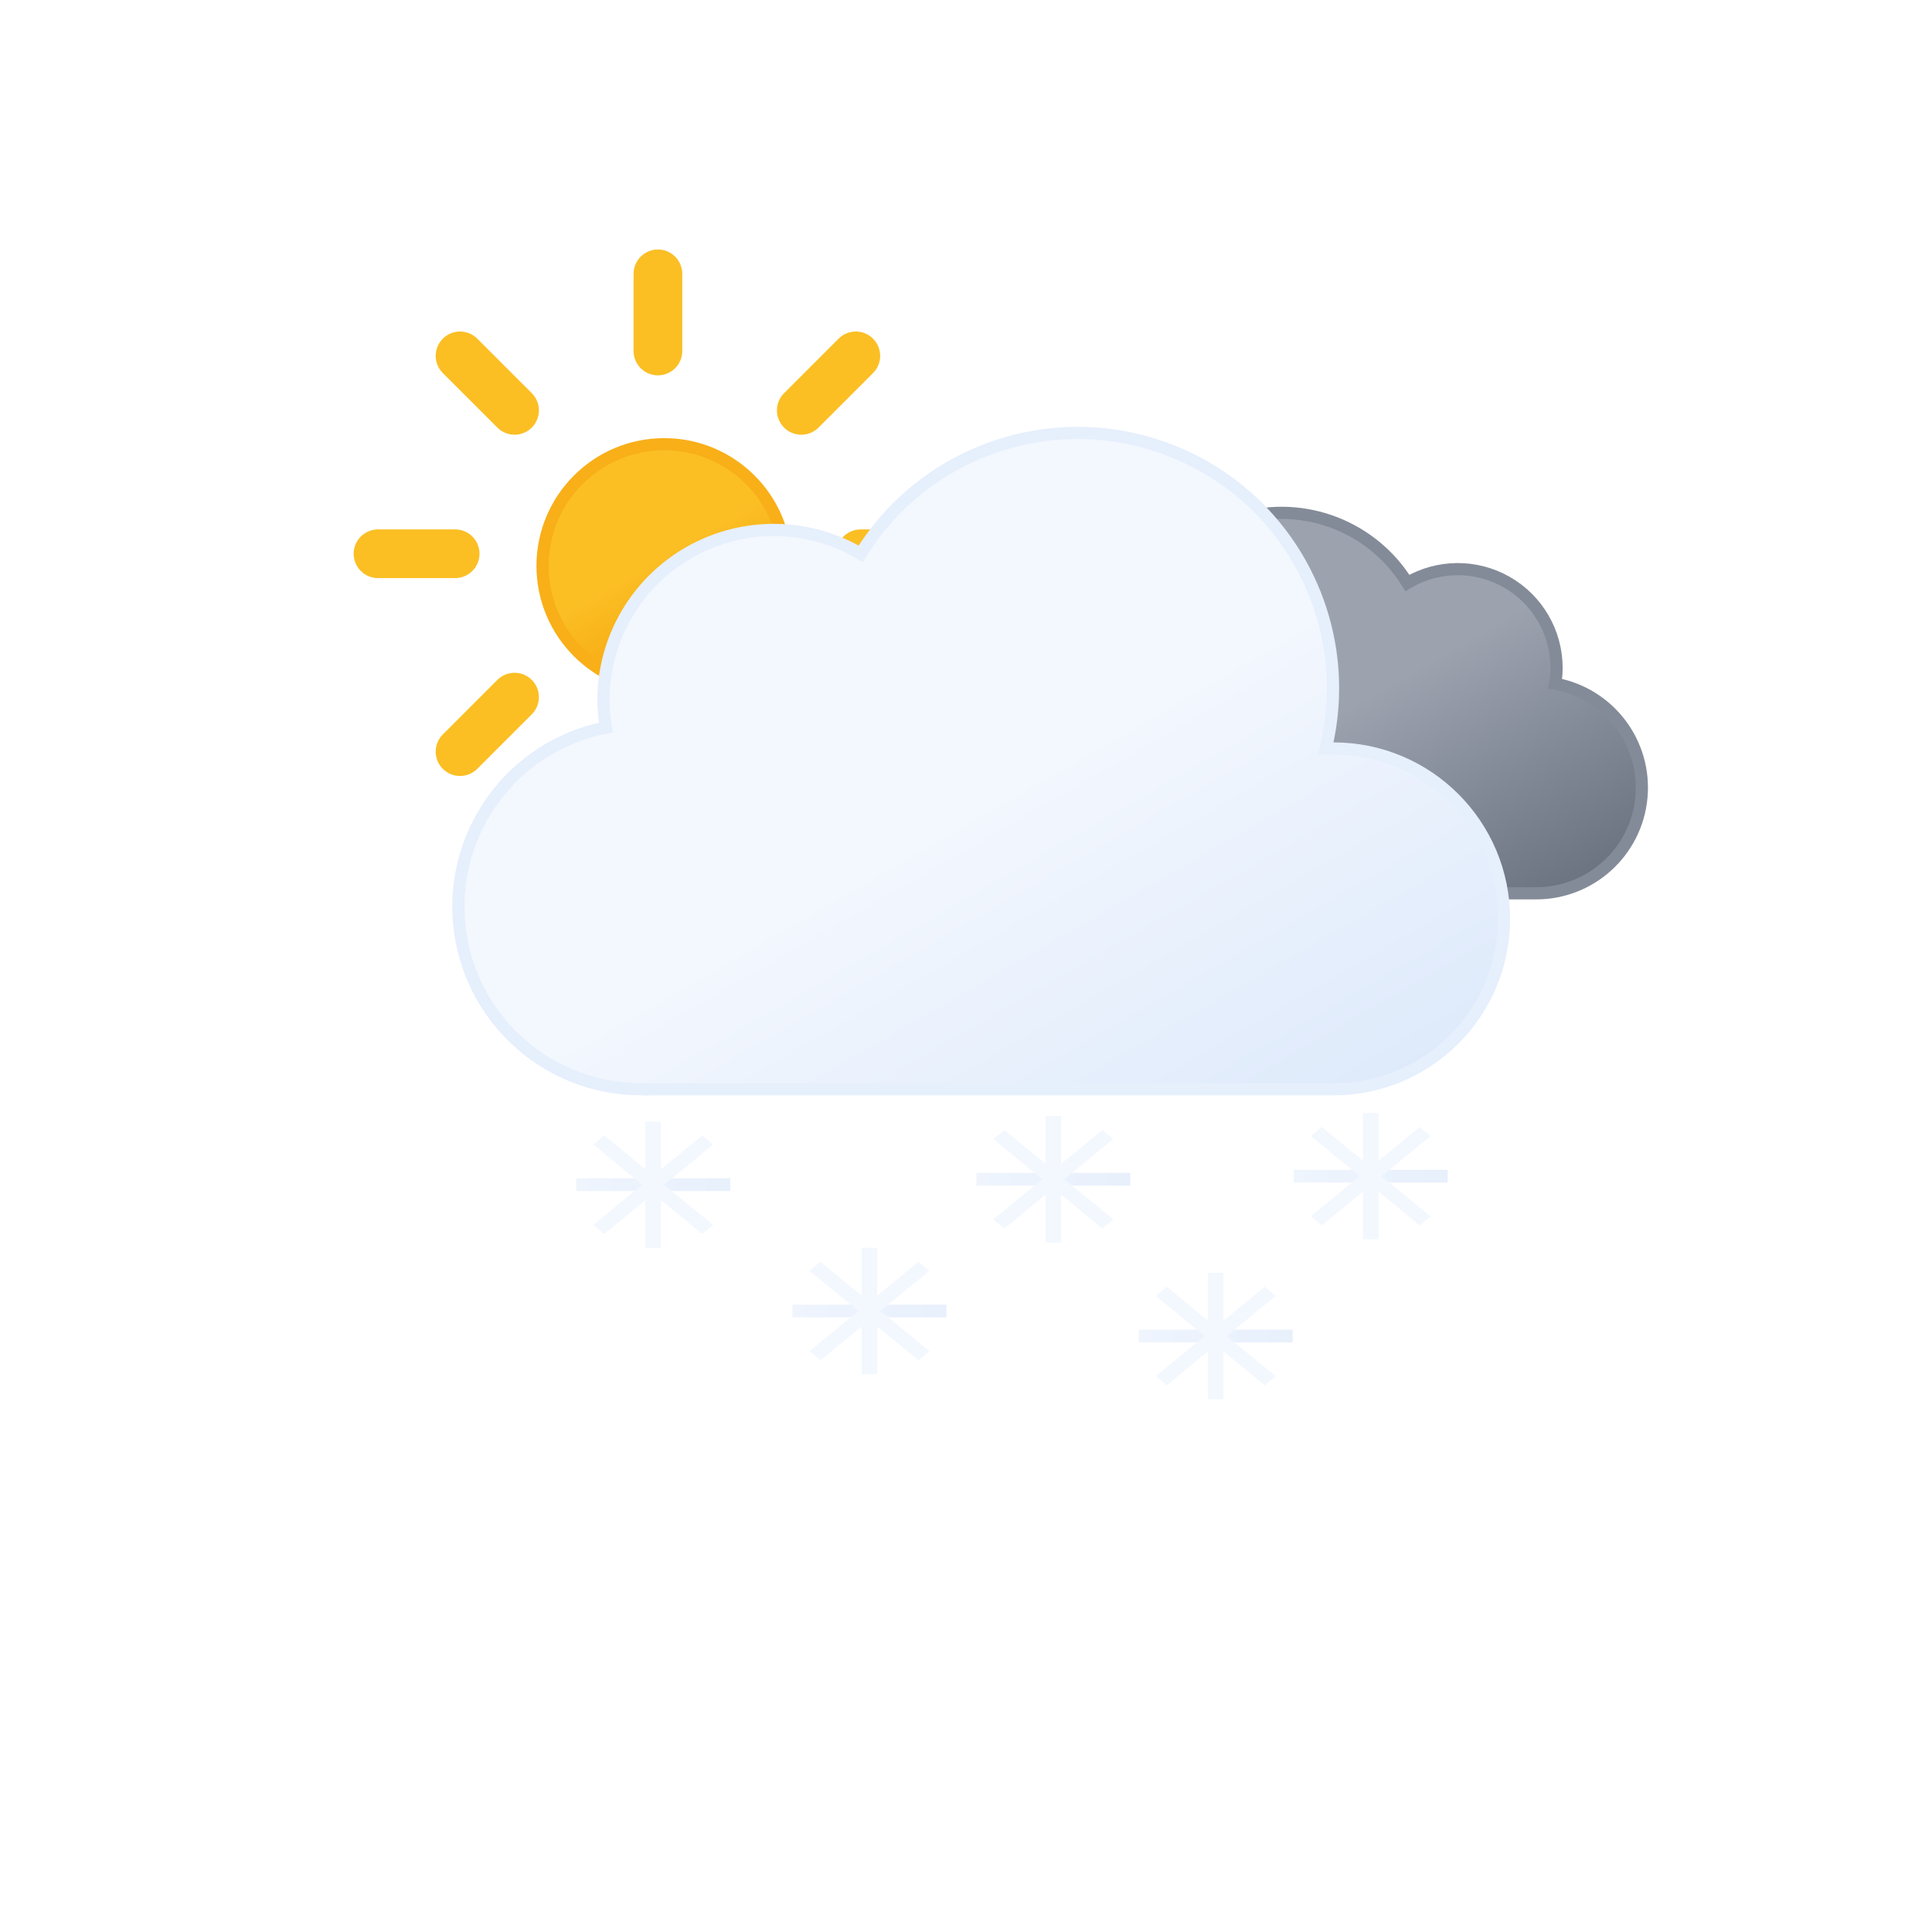
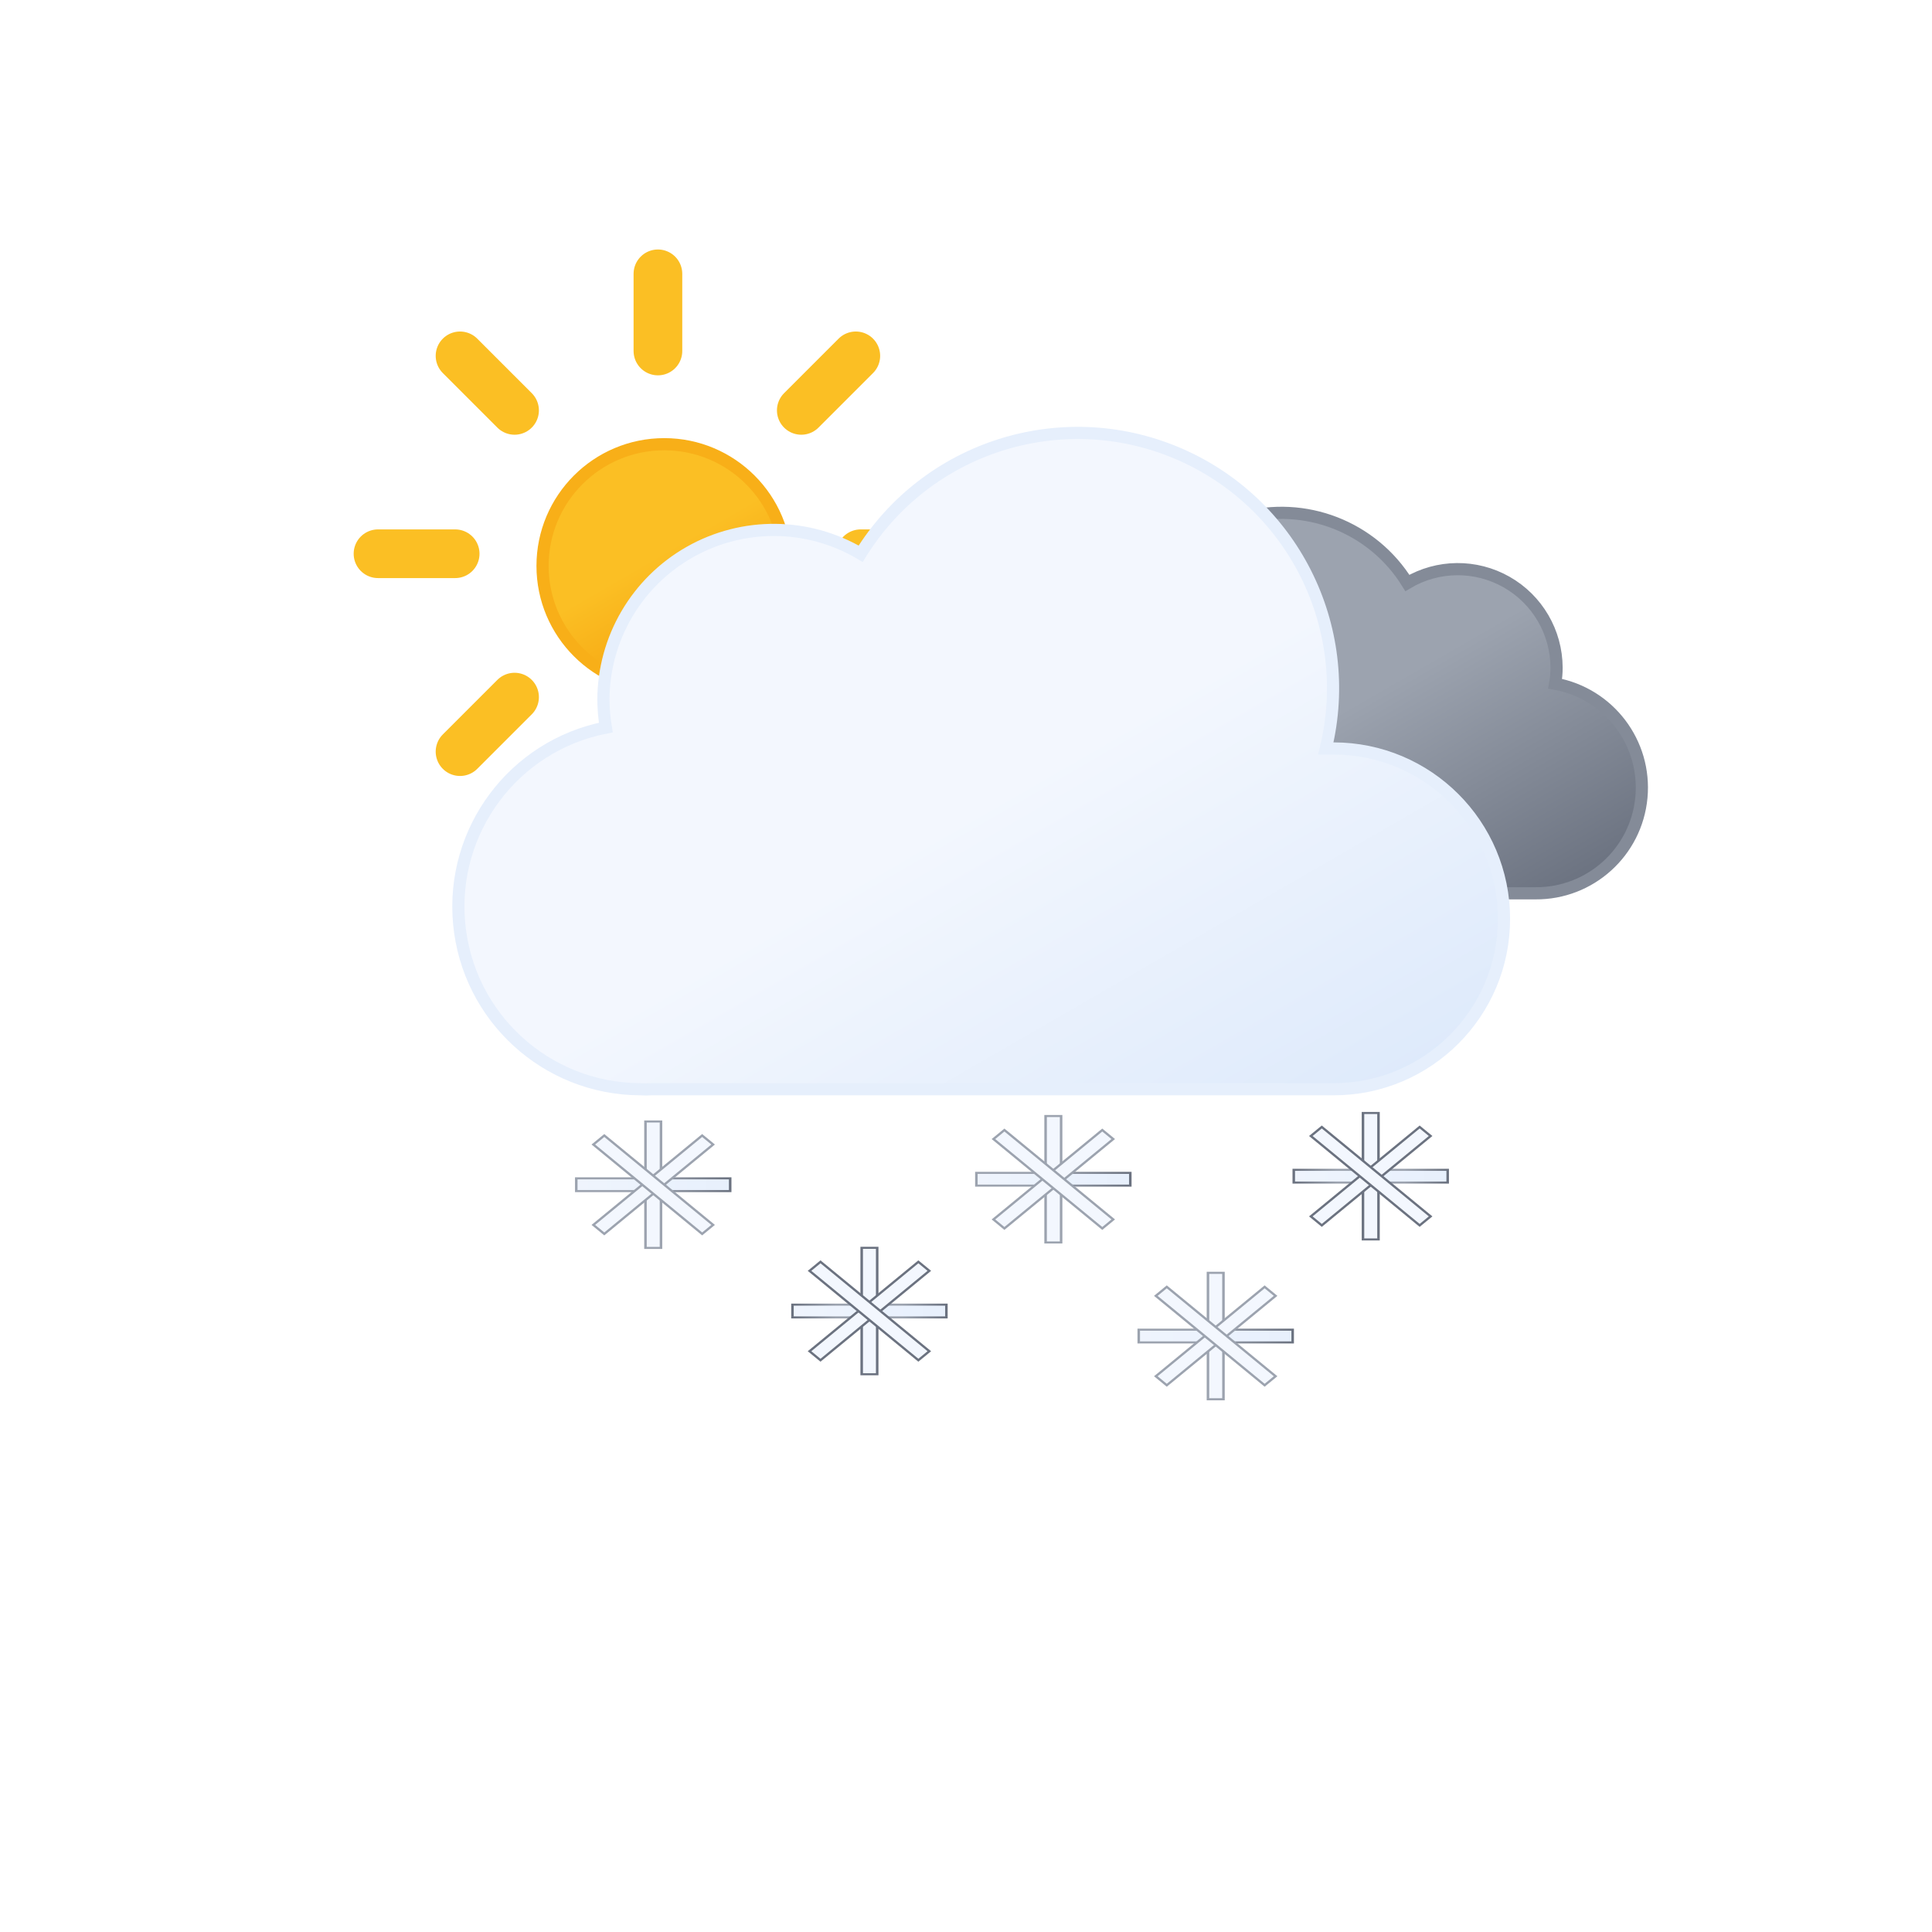
<svg xmlns="http://www.w3.org/2000/svg" xmlns:xlink="http://www.w3.org/1999/xlink" viewBox="0 0 79.374 79.374" version="1.1" id="svg33" width="300" height="300">
  <defs id="defs23">
    <linearGradient id="a" x1="16.5" y1="19.67" x2="21.5" y2="28.33" gradientUnits="userSpaceOnUse" gradientTransform="translate(8.29,-0.75)">
      <stop offset="0" stop-color="#fbbf24" id="stop2" />
      <stop offset="0.45" stop-color="#fbbf24" id="stop4" />
      <stop offset="1" stop-color="#f59e0b" id="stop6" />
    </linearGradient>
    <linearGradient id="b" x1="40.76" y1="23" x2="50.83" y2="40.46" gradientUnits="userSpaceOnUse">
      <stop offset="0" stop-color="#9ca3af" id="stop9" />
      <stop offset="0.45" stop-color="#9ca3af" id="stop11" />
      <stop offset="1" stop-color="#6b7280" id="stop13" />
    </linearGradient>
    <linearGradient id="c" x1="22.56" y1="21.96" x2="39.2" y2="50.8" gradientUnits="userSpaceOnUse" gradientTransform="translate(8.29,-0.75)">
      <stop offset="0" stop-color="#f3f7fe" id="stop16" />
      <stop offset="0.45" stop-color="#f3f7fe" id="stop18" />
      <stop offset="1" stop-color="#deeafb" id="stop20" />
    </linearGradient>
    <linearGradient xlink:href="#b-3" id="linearGradient4633" gradientUnits="userSpaceOnUse" x1="-15.909" y1="60.877" x2="47.525" y2="60.877" />
    <linearGradient id="b-3" x1="22.56" y1="21.96" x2="39.2" y2="50.8" gradientUnits="userSpaceOnUse" gradientTransform="translate(3.032984)" xlink:href="#b">
      <stop offset="0" stop-color="#f3f7fe" id="stop9-6" />
      <stop offset="0.45" stop-color="#f3f7fe" id="stop11-7" />
      <stop offset="1" stop-color="#deeafb" id="stop13-5" />
    </linearGradient>
    <linearGradient id="b-6-5" x1="23.31" y1="44.3" x2="24.69" y2="46.7" gradientUnits="userSpaceOnUse">
      <stop offset="0" stop-color="#4286ee" id="stop9-7-6" />
      <stop offset="0.45" stop-color="#4286ee" id="stop11-5-2" />
      <stop offset="1" stop-color="#0950bc" id="stop13-3-9" />
    </linearGradient>
    <linearGradient xlink:href="#b-3" id="linearGradient969" gradientUnits="userSpaceOnUse" x1="-15.909" y1="60.877" x2="47.525" y2="60.877" />
    <linearGradient xlink:href="#b-3" id="linearGradient971" gradientUnits="userSpaceOnUse" x1="-15.909" y1="60.877" x2="47.525" y2="60.877" />
    <linearGradient xlink:href="#b-3" id="linearGradient973" gradientUnits="userSpaceOnUse" x1="-15.909" y1="60.877" x2="47.525" y2="60.877" />
    <linearGradient xlink:href="#b-3" id="linearGradient975" gradientUnits="userSpaceOnUse" x1="-15.909" y1="60.877" x2="47.525" y2="60.877" />
    <linearGradient xlink:href="#b-3" id="linearGradient4633-9" gradientUnits="userSpaceOnUse" x1="-15.909" y1="60.877" x2="47.525" y2="60.877" />
    <linearGradient xlink:href="#b-3" id="linearGradient1247" gradientUnits="userSpaceOnUse" x1="-15.909" y1="60.877" x2="47.525" y2="60.877" />
    <linearGradient xlink:href="#b-3" id="linearGradient1249" gradientUnits="userSpaceOnUse" x1="-15.909" y1="60.877" x2="47.525" y2="60.877" />
    <linearGradient xlink:href="#b-3" id="linearGradient1251" gradientUnits="userSpaceOnUse" x1="-15.909" y1="60.877" x2="47.525" y2="60.877" />
    <linearGradient xlink:href="#b-3" id="linearGradient1253" gradientUnits="userSpaceOnUse" x1="-15.909" y1="60.877" x2="47.525" y2="60.877" />
    <linearGradient xlink:href="#b" id="linearGradient1402" gradientUnits="userSpaceOnUse" x1="40.76" y1="23" x2="50.83" y2="40.46" gradientTransform="translate(8.29,-0.75)" />
    <linearGradient xlink:href="#b-3" id="linearGradient4633-2" gradientUnits="userSpaceOnUse" x1="-15.909" y1="60.877" x2="47.525" y2="60.877" />
    <linearGradient xlink:href="#b-3" id="linearGradient2864" gradientUnits="userSpaceOnUse" x1="-15.909" y1="60.877" x2="47.525" y2="60.877" />
    <linearGradient xlink:href="#b-3" id="linearGradient2866" gradientUnits="userSpaceOnUse" x1="-15.909" y1="60.877" x2="47.525" y2="60.877" />
    <linearGradient xlink:href="#b-3" id="linearGradient2868" gradientUnits="userSpaceOnUse" x1="-15.909" y1="60.877" x2="47.525" y2="60.877" />
    <linearGradient xlink:href="#b-3" id="linearGradient2870" gradientUnits="userSpaceOnUse" x1="-15.909" y1="60.877" x2="47.525" y2="60.877" />
    <linearGradient xlink:href="#b-3" id="linearGradient4633-93" gradientUnits="userSpaceOnUse" x1="-15.909" y1="60.877" x2="47.525" y2="60.877" />
    <linearGradient xlink:href="#b-3" id="linearGradient3136" gradientUnits="userSpaceOnUse" x1="-15.909" y1="60.877" x2="47.525" y2="60.877" />
    <linearGradient xlink:href="#b-3" id="linearGradient3138" gradientUnits="userSpaceOnUse" x1="-15.909" y1="60.877" x2="47.525" y2="60.877" />
    <linearGradient xlink:href="#b-3" id="linearGradient3140" gradientUnits="userSpaceOnUse" x1="-15.909" y1="60.877" x2="47.525" y2="60.877" />
    <linearGradient xlink:href="#b-3" id="linearGradient3142" gradientUnits="userSpaceOnUse" x1="-15.909" y1="60.877" x2="47.525" y2="60.877" />
    <linearGradient xlink:href="#b-3" id="linearGradient4633-6" gradientUnits="userSpaceOnUse" x1="-15.909" y1="60.877" x2="47.525" y2="60.877" />
    <linearGradient xlink:href="#b-3" id="linearGradient3264" gradientUnits="userSpaceOnUse" x1="-15.909" y1="60.877" x2="47.525" y2="60.877" />
    <linearGradient xlink:href="#b-3" id="linearGradient3266" gradientUnits="userSpaceOnUse" x1="-15.909" y1="60.877" x2="47.525" y2="60.877" />
    <linearGradient xlink:href="#b-3" id="linearGradient3268" gradientUnits="userSpaceOnUse" x1="-15.909" y1="60.877" x2="47.525" y2="60.877" />
    <linearGradient xlink:href="#b-3" id="linearGradient3270" gradientUnits="userSpaceOnUse" x1="-15.909" y1="60.877" x2="47.525" y2="60.877" />
+     <linearGradient xlink:href="#b" id="linearGradient901" x1="22.159" y1="65.106" x2="35.108" y2="65.106" gradientUnits="userSpaceOnUse" />
+     <radialGradient xlink:href="#b" id="radialGradient909" cx="28.634" cy="65.106" fx="28.634" fy="65.106" r="6.474" gradientUnits="userSpaceOnUse" />
+     <radialGradient xlink:href="#b" id="radialGradient917" cx="28.634" cy="65.106" fx="28.634" fy="65.106" r="6.474" gradientUnits="userSpaceOnUse" />
+     <linearGradient xlink:href="#b" id="linearGradient927" x1="22.053" y1="65.106" x2="35.215" y2="65.106" gradientUnits="userSpaceOnUse" />
+     <linearGradient xlink:href="#b" id="linearGradient935" x1="22.159" y1="65.106" x2="35.108" y2="65.106" gradientUnits="userSpaceOnUse" />
  </defs>
  <circle cx="27.29" cy="23.25" r="5" stroke="#f8af18" stroke-miterlimit="10" stroke-width="0.5" fill="url(#a)" id="circle25" style="fill:url(#a)" />
  <path d="m 27.03,14.42 v -3.17 m 0,23 v -3.17 m 5.89,-14.22 2.24,-2.24 M 18.9,30.88 21.14,28.64 m 0,-11.78 -2.24,-2.24 M 35.16,30.88 32.92,28.64 M 15.53,22.75 h 3.17 m 19.83,0 h -3.17" fill="none" stroke="#fbbf24" stroke-linecap="round" stroke-miterlimit="10" stroke-width="2" id="path27" />
  <path d="m 42.52,32.7 a 4.05,4.05 0 0 0 4.05,4 h 16.51 a 4.34,4.34 0 0 0 0.81,-8.61 3.52,3.52 0 0 0 0.06,-0.66 4.06,4.06 0 0 0 -6.13,-3.48 6.08,6.08 0 0 0 -11.25,3.19 6.34,6.34 0 0 0 0.18,1.46 h -0.18 a 4.05,4.05 0 0 0 -4.05,4.1 z" stroke="#848b98" stroke-miterlimit="10" stroke-width="0.5" fill="url(#b)" id="path29" style="fill:url(#linearGradient1402)" />
  <path d="m 54.79,30.75 h -0.32 a 10.49,10.49 0 0 0 -19.11,-8 7,7 0 0 0 -10.57,6 7.21,7.21 0 0 0 0.1,1.14 7.5,7.5 0 0 0 1.4,14.86 4.19,4.19 0 0 0 0.5,0 v 0 h 28 a 7,7 0 0 0 0,-14 z" stroke="#e6effc" stroke-miterlimit="10" stroke-width="0.5" fill="url(#c)" id="path31" style="fill:url(#c)" />
-   <g style="fill:url(#linearGradient4633);fill-opacity:1" transform="matrix(0.4883259,0,0,0.4011272,29.29284,22.33227)" id="g79-5">
-     <rect ry="0" y="64.453" x="22.159" height="1.305" width="12.949" id="rect40-35" style="fill:url(#linearGradient969);fill-opacity:1;stroke-width:0.213" />
-     <rect transform="rotate(-90)" ry="0" y="27.982" x="-71.58" height="1.305" width="12.949" id="rect40-3-6" style="fill:url(#linearGradient971);fill-opacity:1;stroke-width:0.213" />
-     <rect transform="rotate(-45)" ry="0" y="65.631" x="-32.264" height="1.305" width="12.949" id="rect40-6-2" style="fill:url(#linearGradient973);fill-opacity:1;stroke-width:0.213" />
-     <rect transform="rotate(-135)" ry="0" y="-26.442" x="-72.758" height="1.305" width="12.949" id="rect40-3-7-9" style="fill:url(#linearGradient975);fill-opacity:1;stroke-width:0.213" />
+   <g style="fill:url(#linearGradient4633);fill-opacity:1;stroke:url(#linearGradient927)" transform="matrix(0.4883259,0,0,0.4011272,29.29284,22.33227)" id="g79-5">
+     <rect ry="0" y="64.453" x="22.159" height="1.305" width="12.949" id="rect40-35" style="fill:url(#linearGradient969);fill-opacity:1;stroke-width:0.213;stroke:url(#linearGradient927)" />
+     <rect transform="rotate(-90)" ry="0" y="27.982" x="-71.58" height="1.305" width="12.949" id="rect40-3-6" style="fill:url(#linearGradient971);fill-opacity:1;stroke-width:0.213;stroke:url(#linearGradient927)" />
+     <rect transform="rotate(-45)" ry="0" y="65.631" x="-32.264" height="1.305" width="12.949" id="rect40-6-2" style="fill:url(#linearGradient973);fill-opacity:1;stroke-width:0.213;stroke:url(#linearGradient927)" />
+     <rect transform="rotate(-135)" ry="0" y="-26.442" x="-72.758" height="1.305" width="12.949" id="rect40-3-7-9" style="fill:url(#linearGradient975);fill-opacity:1;stroke-width:0.213;stroke:url(#linearGradient927)" />
  </g>
-   <g style="fill:url(#linearGradient4633-9);fill-opacity:1" transform="matrix(0.4883259,0,0,0.4011272,35.96349,28.77438)" id="g79-5-6">
-     <rect ry="0" y="64.453" x="22.159" height="1.305" width="12.949" id="rect40-35-1" style="fill:url(#linearGradient1247);fill-opacity:1;stroke-width:0.213" />
-     <rect transform="rotate(-90)" ry="0" y="27.982" x="-71.58" height="1.305" width="12.949" id="rect40-3-6-8" style="fill:url(#linearGradient1249);fill-opacity:1;stroke-width:0.213" />
-     <rect transform="rotate(-45)" ry="0" y="65.631" x="-32.264" height="1.305" width="12.949" id="rect40-6-2-7" style="fill:url(#linearGradient1251);fill-opacity:1;stroke-width:0.213" />
-     <rect transform="rotate(-135)" ry="0" y="-26.442" x="-72.758" height="1.305" width="12.949" id="rect40-3-7-9-9" style="fill:url(#linearGradient1253);fill-opacity:1;stroke-width:0.213" />
+   <g style="fill:url(#linearGradient4633-9);fill-opacity:1;stroke:url(#linearGradient901)" transform="matrix(0.4883259,0,0,0.4011272,35.96349,28.77438)" id="g79-5-6">
+     <rect ry="0" y="64.453" x="22.159" height="1.305" width="12.949" id="rect40-35-1" style="fill:url(#linearGradient1247);fill-opacity:1;stroke-width:0.213;stroke:url(#linearGradient901)" />
+     <rect transform="rotate(-90)" ry="0" y="27.982" x="-71.58" height="1.305" width="12.949" id="rect40-3-6-8" style="fill:url(#linearGradient1249);fill-opacity:1;stroke-width:0.213;stroke:url(#linearGradient901)" />
+     <rect transform="rotate(-45)" ry="0" y="65.631" x="-32.264" height="1.305" width="12.949" id="rect40-6-2-7" style="fill:url(#linearGradient1251);fill-opacity:1;stroke-width:0.213;stroke:url(#linearGradient901)" />
+     <rect transform="rotate(-135)" ry="0" y="-26.442" x="-72.758" height="1.305" width="12.949" id="rect40-3-7-9-9" style="fill:url(#linearGradient1253);fill-opacity:1;stroke-width:0.213;stroke:url(#linearGradient901)" />
  </g>
-   <g style="fill:url(#linearGradient4633-2);fill-opacity:1" transform="matrix(0.4883259,0,0,0.4011272,42.33211,22.20691)" id="g79-5-7">
-     <rect ry="0" y="64.453" x="22.159" height="1.305" width="12.949" id="rect40-35-3" style="fill:url(#linearGradient2864);fill-opacity:1;stroke-width:0.213" />
-     <rect transform="rotate(-90)" ry="0" y="27.982" x="-71.58" height="1.305" width="12.949" id="rect40-3-6-6" style="fill:url(#linearGradient2866);fill-opacity:1;stroke-width:0.213" />
-     <rect transform="rotate(-45)" ry="0" y="65.631" x="-32.264" height="1.305" width="12.949" id="rect40-6-2-1" style="fill:url(#linearGradient2868);fill-opacity:1;stroke-width:0.213" />
-     <rect transform="rotate(-135)" ry="0" y="-26.442" x="-72.758" height="1.305" width="12.949" id="rect40-3-7-9-2" style="fill:url(#linearGradient2870);fill-opacity:1;stroke-width:0.213" />
+   <g style="fill:url(#linearGradient4633-2);fill-opacity:1;stroke:url(#radialGradient909)" transform="matrix(0.4883259,0,0,0.4011272,42.33211,22.20691)" id="g79-5-7">
+     <rect ry="0" y="64.453" x="22.159" height="1.305" width="12.949" id="rect40-35-3" style="fill:url(#linearGradient2864);fill-opacity:1;stroke-width:0.213;stroke:url(#radialGradient909)" />
+     <rect transform="rotate(-90)" ry="0" y="27.982" x="-71.58" height="1.305" width="12.949" id="rect40-3-6-6" style="fill:url(#linearGradient2866);fill-opacity:1;stroke-width:0.213;stroke:url(#radialGradient909)" />
+     <rect transform="rotate(-45)" ry="0" y="65.631" x="-32.264" height="1.305" width="12.949" id="rect40-6-2-1" style="fill:url(#linearGradient2868);fill-opacity:1;stroke-width:0.213;stroke:url(#radialGradient909)" />
+     <rect transform="rotate(-135)" ry="0" y="-26.442" x="-72.758" height="1.305" width="12.949" id="rect40-3-7-9-2" style="fill:url(#linearGradient2870);fill-opacity:1;stroke-width:0.213;stroke:url(#radialGradient909)" />
  </g>
-   <g style="fill:url(#linearGradient4633-93);fill-opacity:1" transform="matrix(0.4883259,0,0,0.4011272,21.73705,27.74622)" id="g79-5-1">
-     <rect ry="0" y="64.453" x="22.159" height="1.305" width="12.949" id="rect40-35-0" style="fill:url(#linearGradient3136);fill-opacity:1;stroke-width:0.213" />
-     <rect transform="rotate(-90)" ry="0" y="27.982" x="-71.58" height="1.305" width="12.949" id="rect40-3-6-63" style="fill:url(#linearGradient3138);fill-opacity:1;stroke-width:0.213" />
-     <rect transform="rotate(-45)" ry="0" y="65.631" x="-32.264" height="1.305" width="12.949" id="rect40-6-2-2" style="fill:url(#linearGradient3140);fill-opacity:1;stroke-width:0.213" />
-     <rect transform="rotate(-135)" ry="0" y="-26.442" x="-72.758" height="1.305" width="12.949" id="rect40-3-7-9-0" style="fill:url(#linearGradient3142);fill-opacity:1;stroke-width:0.213" />
+   <g style="fill:url(#linearGradient4633-93);fill-opacity:1;stroke:url(#radialGradient917)" transform="matrix(0.4883259,0,0,0.4011272,21.73705,27.74622)" id="g79-5-1">
+     <rect ry="0" y="64.453" x="22.159" height="1.305" width="12.949" id="rect40-35-0" style="fill:url(#linearGradient3136);fill-opacity:1;stroke-width:0.213;stroke:url(#radialGradient917)" />
+     <rect transform="rotate(-90)" ry="0" y="27.982" x="-71.58" height="1.305" width="12.949" id="rect40-3-6-63" style="fill:url(#linearGradient3138);fill-opacity:1;stroke-width:0.213;stroke:url(#radialGradient917)" />
+     <rect transform="rotate(-45)" ry="0" y="65.631" x="-32.264" height="1.305" width="12.949" id="rect40-6-2-2" style="fill:url(#linearGradient3140);fill-opacity:1;stroke-width:0.213;stroke:url(#radialGradient917)" />
+     <rect transform="rotate(-135)" ry="0" y="-26.442" x="-72.758" height="1.305" width="12.949" id="rect40-3-7-9-0" style="fill:url(#linearGradient3142);fill-opacity:1;stroke-width:0.213;stroke:url(#radialGradient917)" />
  </g>
-   <g style="fill:url(#linearGradient4633-6);fill-opacity:1" transform="matrix(0.4883259,0,0,0.4011272,12.85456,22.557)" id="g79-5-5">
-     <rect ry="0" y="64.453" x="22.159" height="1.305" width="12.949" id="rect40-35-2" style="fill:url(#linearGradient3264);fill-opacity:1;stroke-width:0.213" />
-     <rect transform="rotate(-90)" ry="0" y="27.982" x="-71.58" height="1.305" width="12.949" id="rect40-3-6-5" style="fill:url(#linearGradient3266);fill-opacity:1;stroke-width:0.213" />
-     <rect transform="rotate(-45)" ry="0" y="65.631" x="-32.264" height="1.305" width="12.949" id="rect40-6-2-4" style="fill:url(#linearGradient3268);fill-opacity:1;stroke-width:0.213" />
-     <rect transform="rotate(-135)" ry="0" y="-26.442" x="-72.758" height="1.305" width="12.949" id="rect40-3-7-9-7" style="fill:url(#linearGradient3270);fill-opacity:1;stroke-width:0.213" />
+   <g style="fill:url(#linearGradient4633-6);fill-opacity:1;stroke:url(#linearGradient935)" transform="matrix(0.4883259,0,0,0.4011272,12.85456,22.557)" id="g79-5-5">
+     <rect ry="0" y="64.453" x="22.159" height="1.305" width="12.949" id="rect40-35-2" style="fill:url(#linearGradient3264);fill-opacity:1;stroke-width:0.213;stroke:url(#linearGradient935)" />
+     <rect transform="rotate(-90)" ry="0" y="27.982" x="-71.58" height="1.305" width="12.949" id="rect40-3-6-5" style="fill:url(#linearGradient3266);fill-opacity:1;stroke-width:0.213;stroke:url(#linearGradient935)" />
+     <rect transform="rotate(-45)" ry="0" y="65.631" x="-32.264" height="1.305" width="12.949" id="rect40-6-2-4" style="fill:url(#linearGradient3268);fill-opacity:1;stroke-width:0.213;stroke:url(#linearGradient935)" />
+     <rect transform="rotate(-135)" ry="0" y="-26.442" x="-72.758" height="1.305" width="12.949" id="rect40-3-7-9-7" style="fill:url(#linearGradient3270);fill-opacity:1;stroke-width:0.213;stroke:url(#linearGradient935)" />
  </g>
</svg>
